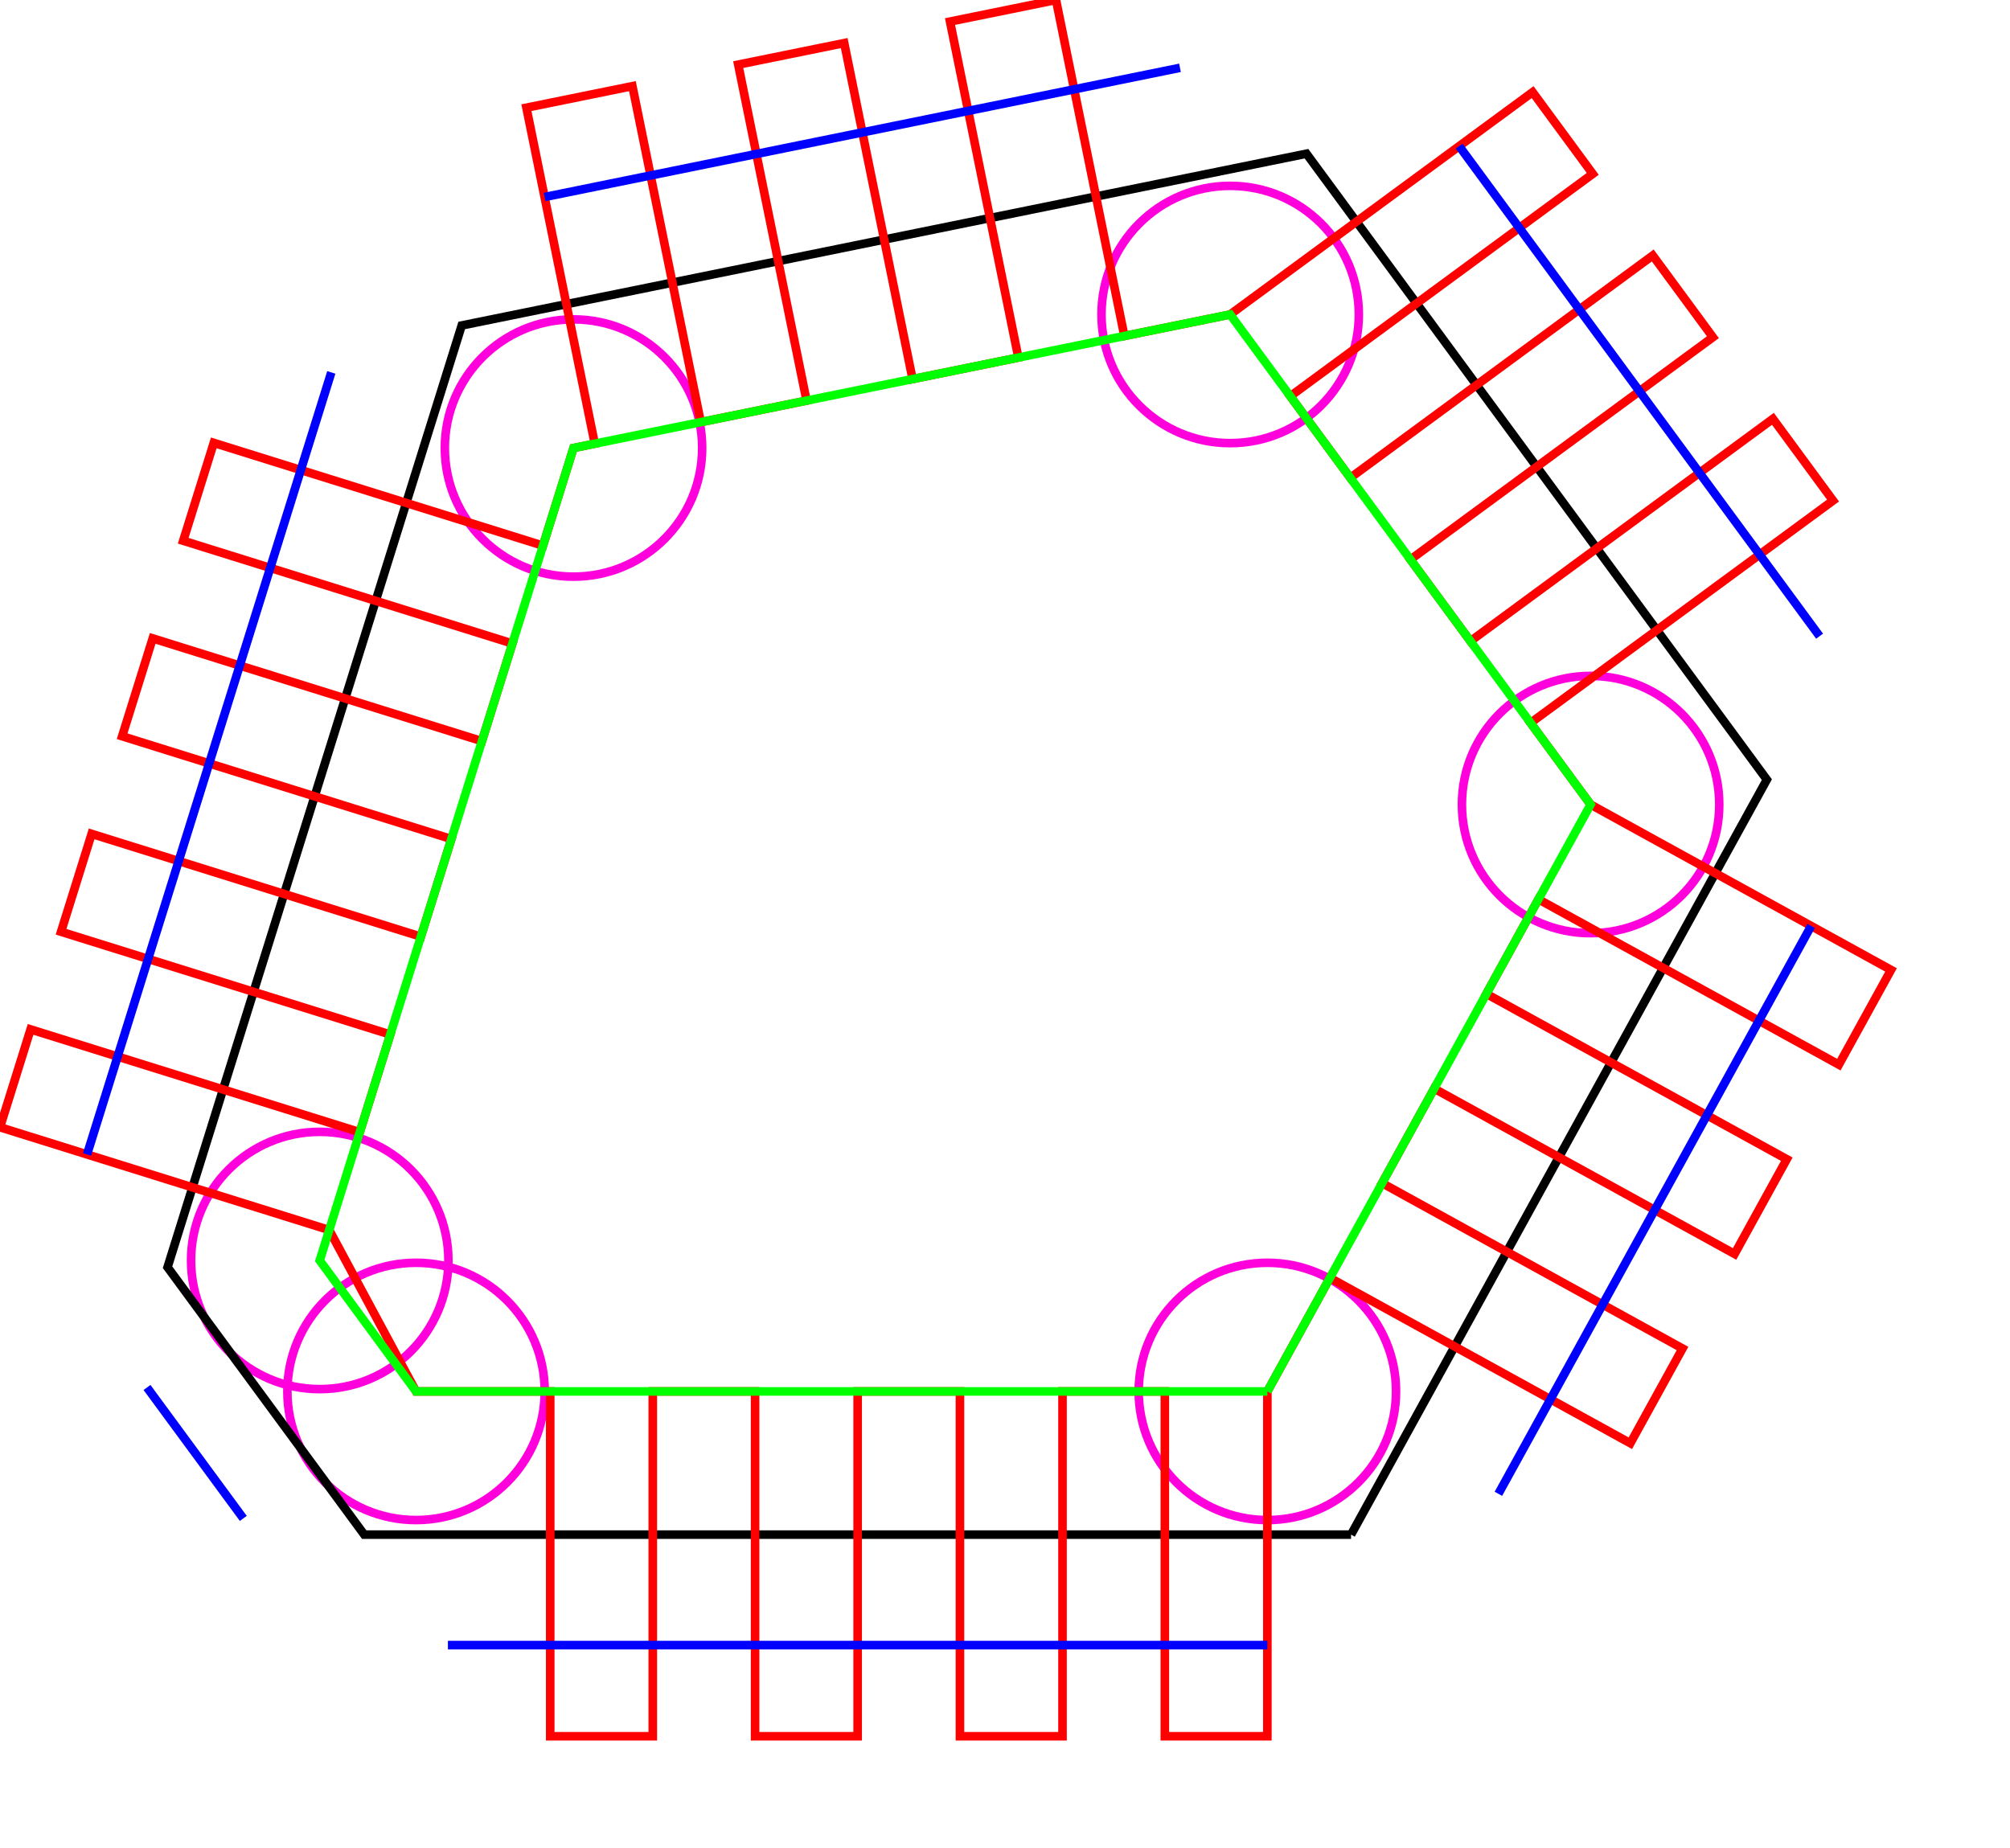
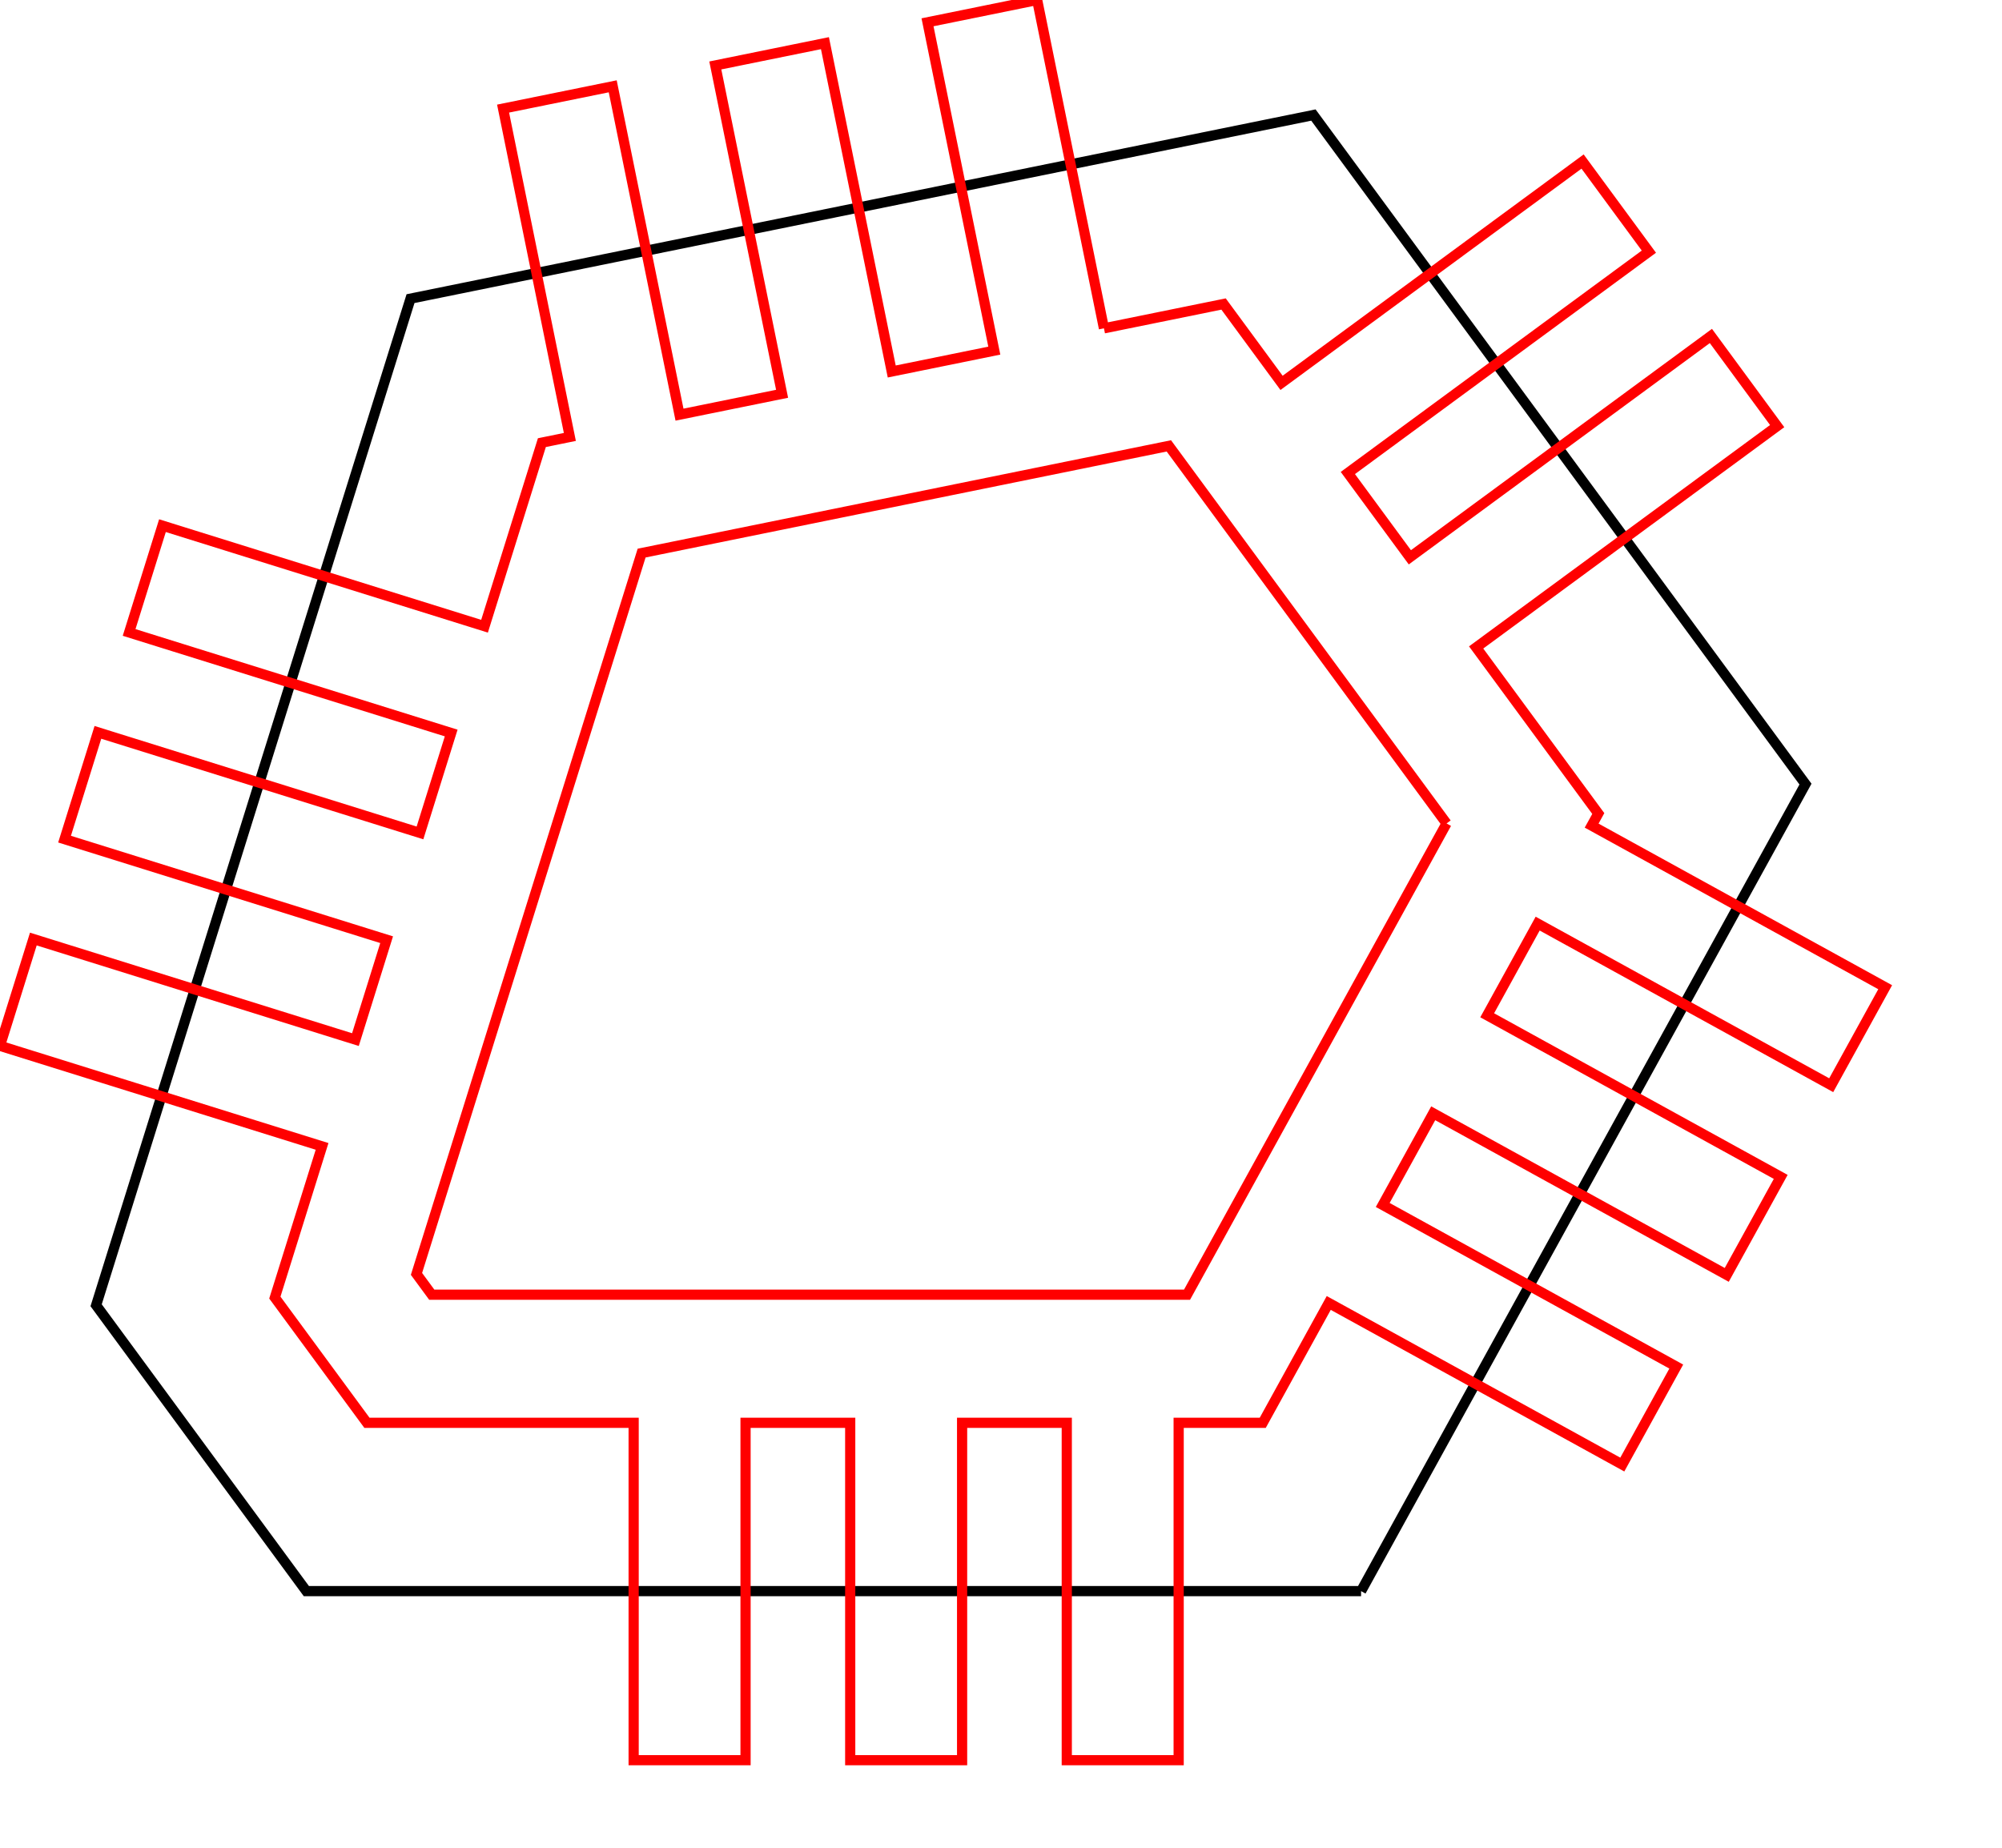
- <svg xmlns="http://www.w3.org/2000/svg" baseProfile="full" height="57mm" version="1.1" width="62mm">
+ <svg xmlns="http://www.w3.org/2000/svg" baseProfile="full" height="48mm" version="1.1" width="52mm">
  <defs />
-   <circle cx="147.753" cy="162.249" r="15" style="fill:none;stroke:#ff00dd" />
-   <circle cx="48.502" cy="162.249" r="15" style="fill:none;stroke:#ff00dd" />
-   <circle cx="37.274" cy="146.981" r="15" style="fill:none;stroke:#ff00dd" />
-   <circle cx="66.86" cy="52.242" r="15" style="fill:none;stroke:#ff00dd" />
-   <circle cx="143.415" cy="36.672" r="15" style="fill:none;stroke:#ff00dd" />
-   <circle cx="185.435" cy="93.815" r="15" style="fill:none;stroke:#ff00dd" />
-   <polyline points="157.509,178.949 42.463,178.949 19.533,147.767 53.827,37.952 152.311,17.922 205.984,90.913 157.509,178.949" style="fill:none;stroke:#000000" />
-   <polyline points="185.435,93.815 220.459,113.1 214.377,124.146 179.352,104.861 173.281,115.887 208.305,135.173 202.223,146.219 167.198,126.934 161.127,137.96 196.151,157.246 190.069,168.292 155.045,149.006 148.973,160.033 147.753,162.249 147.753,202.46 135.797,202.46 135.797,162.249 123.869,162.249 123.869,202.46 111.913,202.46 111.913,162.249 99.986,162.249 99.986,202.46 88.03,202.46 88.03,162.249 76.103,162.249 76.103,202.46 64.147,202.46 64.147,162.249 52.219,162.249 48.502,162.249 38.383,143.432 0.0,131.446 3.564,120.034 41.946,132.02 45.502,120.635 7.119,108.649 10.683,97.236 49.066,109.222 52.621,97.837 14.239,85.851 17.802,74.439 56.185,86.425 59.74,75.04 21.358,63.054 24.922,51.641 63.304,63.627 66.86,52.242 69.339,51.738 61.37,12.557 73.728,10.044 81.696,49.225 94.031,46.716 86.063,7.535 98.42,5.022 106.388,44.203 118.723,41.694 110.755,2.513 123.112,0.0 131.081,39.181 143.415,36.672 143.415,36.672 178.677,10.743 185.686,20.275 150.425,46.205 157.422,55.72 192.683,29.79 199.693,39.323 164.431,65.252 171.428,74.767 206.69,48.838 213.699,58.37 178.438,84.299 185.435,93.815 185.435,93.815" style="fill:none;stroke:#ff0000" />
-   <polyline points="147.753,162.249 48.502,162.249 37.274,146.981 66.86,52.242 143.415,36.672 185.435,93.815 147.753,162.249" style="fill:none;stroke:#00ff00" />
-   <polyline points="211.147,107.973 174.686,174.191" style="fill:none;stroke:#0000ff" />
-   <polyline points="147.753,191.83 52.219,191.83" style="fill:none;stroke:#0000ff" />
-   <polyline points="28.364,177.057 17.137,161.789" style="fill:none;stroke:#0000ff" />
-   <polyline points="10.147,134.615 38.624,43.425" style="fill:none;stroke:#0000ff" />
-   <polyline points="63.489,22.974 137.565,7.908" style="fill:none;stroke:#0000ff" />
-   <polyline points="170.113,17.04 212.132,74.183" style="fill:none;stroke:#0000ff" />
+   <polyline points="133.615,156.219 30.074,156.219 9.437,128.154 40.301,29.321 128.936,11.294 177.243,76.986 133.615,156.219" style="fill:none;stroke:#000000" />
+   <polyline points="108.374,32.236 118.617,30.153 120.117,29.848 125.81,37.591 155.362,15.86 161.87,24.709 132.318,46.44 138.405,54.718 167.957,32.987 174.464,41.837 144.912,63.568 151.105,71.989 156.903,79.874 156.25,81.06 185.067,96.927 179.769,106.549 150.952,90.682 145.996,99.683 174.812,115.55 169.514,125.172 140.698,109.305 135.741,118.306 164.558,134.173 159.26,143.795 130.443,127.928 125.401,137.084 123.963,139.696 115.709,139.696 115.709,172.82 104.725,172.82 104.725,139.696 94.449,139.696 94.449,172.82 83.465,172.82 83.465,139.696 73.19,139.696 73.19,172.82 62.205,172.82 62.205,139.696 36.023,139.696 31.502,133.548 26.982,127.401 31.618,112.556 0.0,102.682 3.274,92.197 34.892,102.071 37.955,92.262 6.337,82.389 9.611,71.904 41.23,81.778 44.293,71.969 12.675,62.095 15.949,51.61 47.567,61.484 50.683,51.507 53.196,43.459 55.943,42.9 49.387,10.663 60.151,8.474 66.707,40.711 76.777,38.663 70.221,6.426 80.984,4.237 87.541,36.474 97.61,34.426 91.054,2.189 101.818,0.0 108.374,32.236" style="fill:none;stroke:#ff0000" />
+   <polyline points="142.007,80.849 116.53,127.117 42.386,127.117 40.886,125.076 62.987,54.304 114.746,43.777 142.007,80.849" style="fill:none;stroke:#ff0000" />
</svg>
